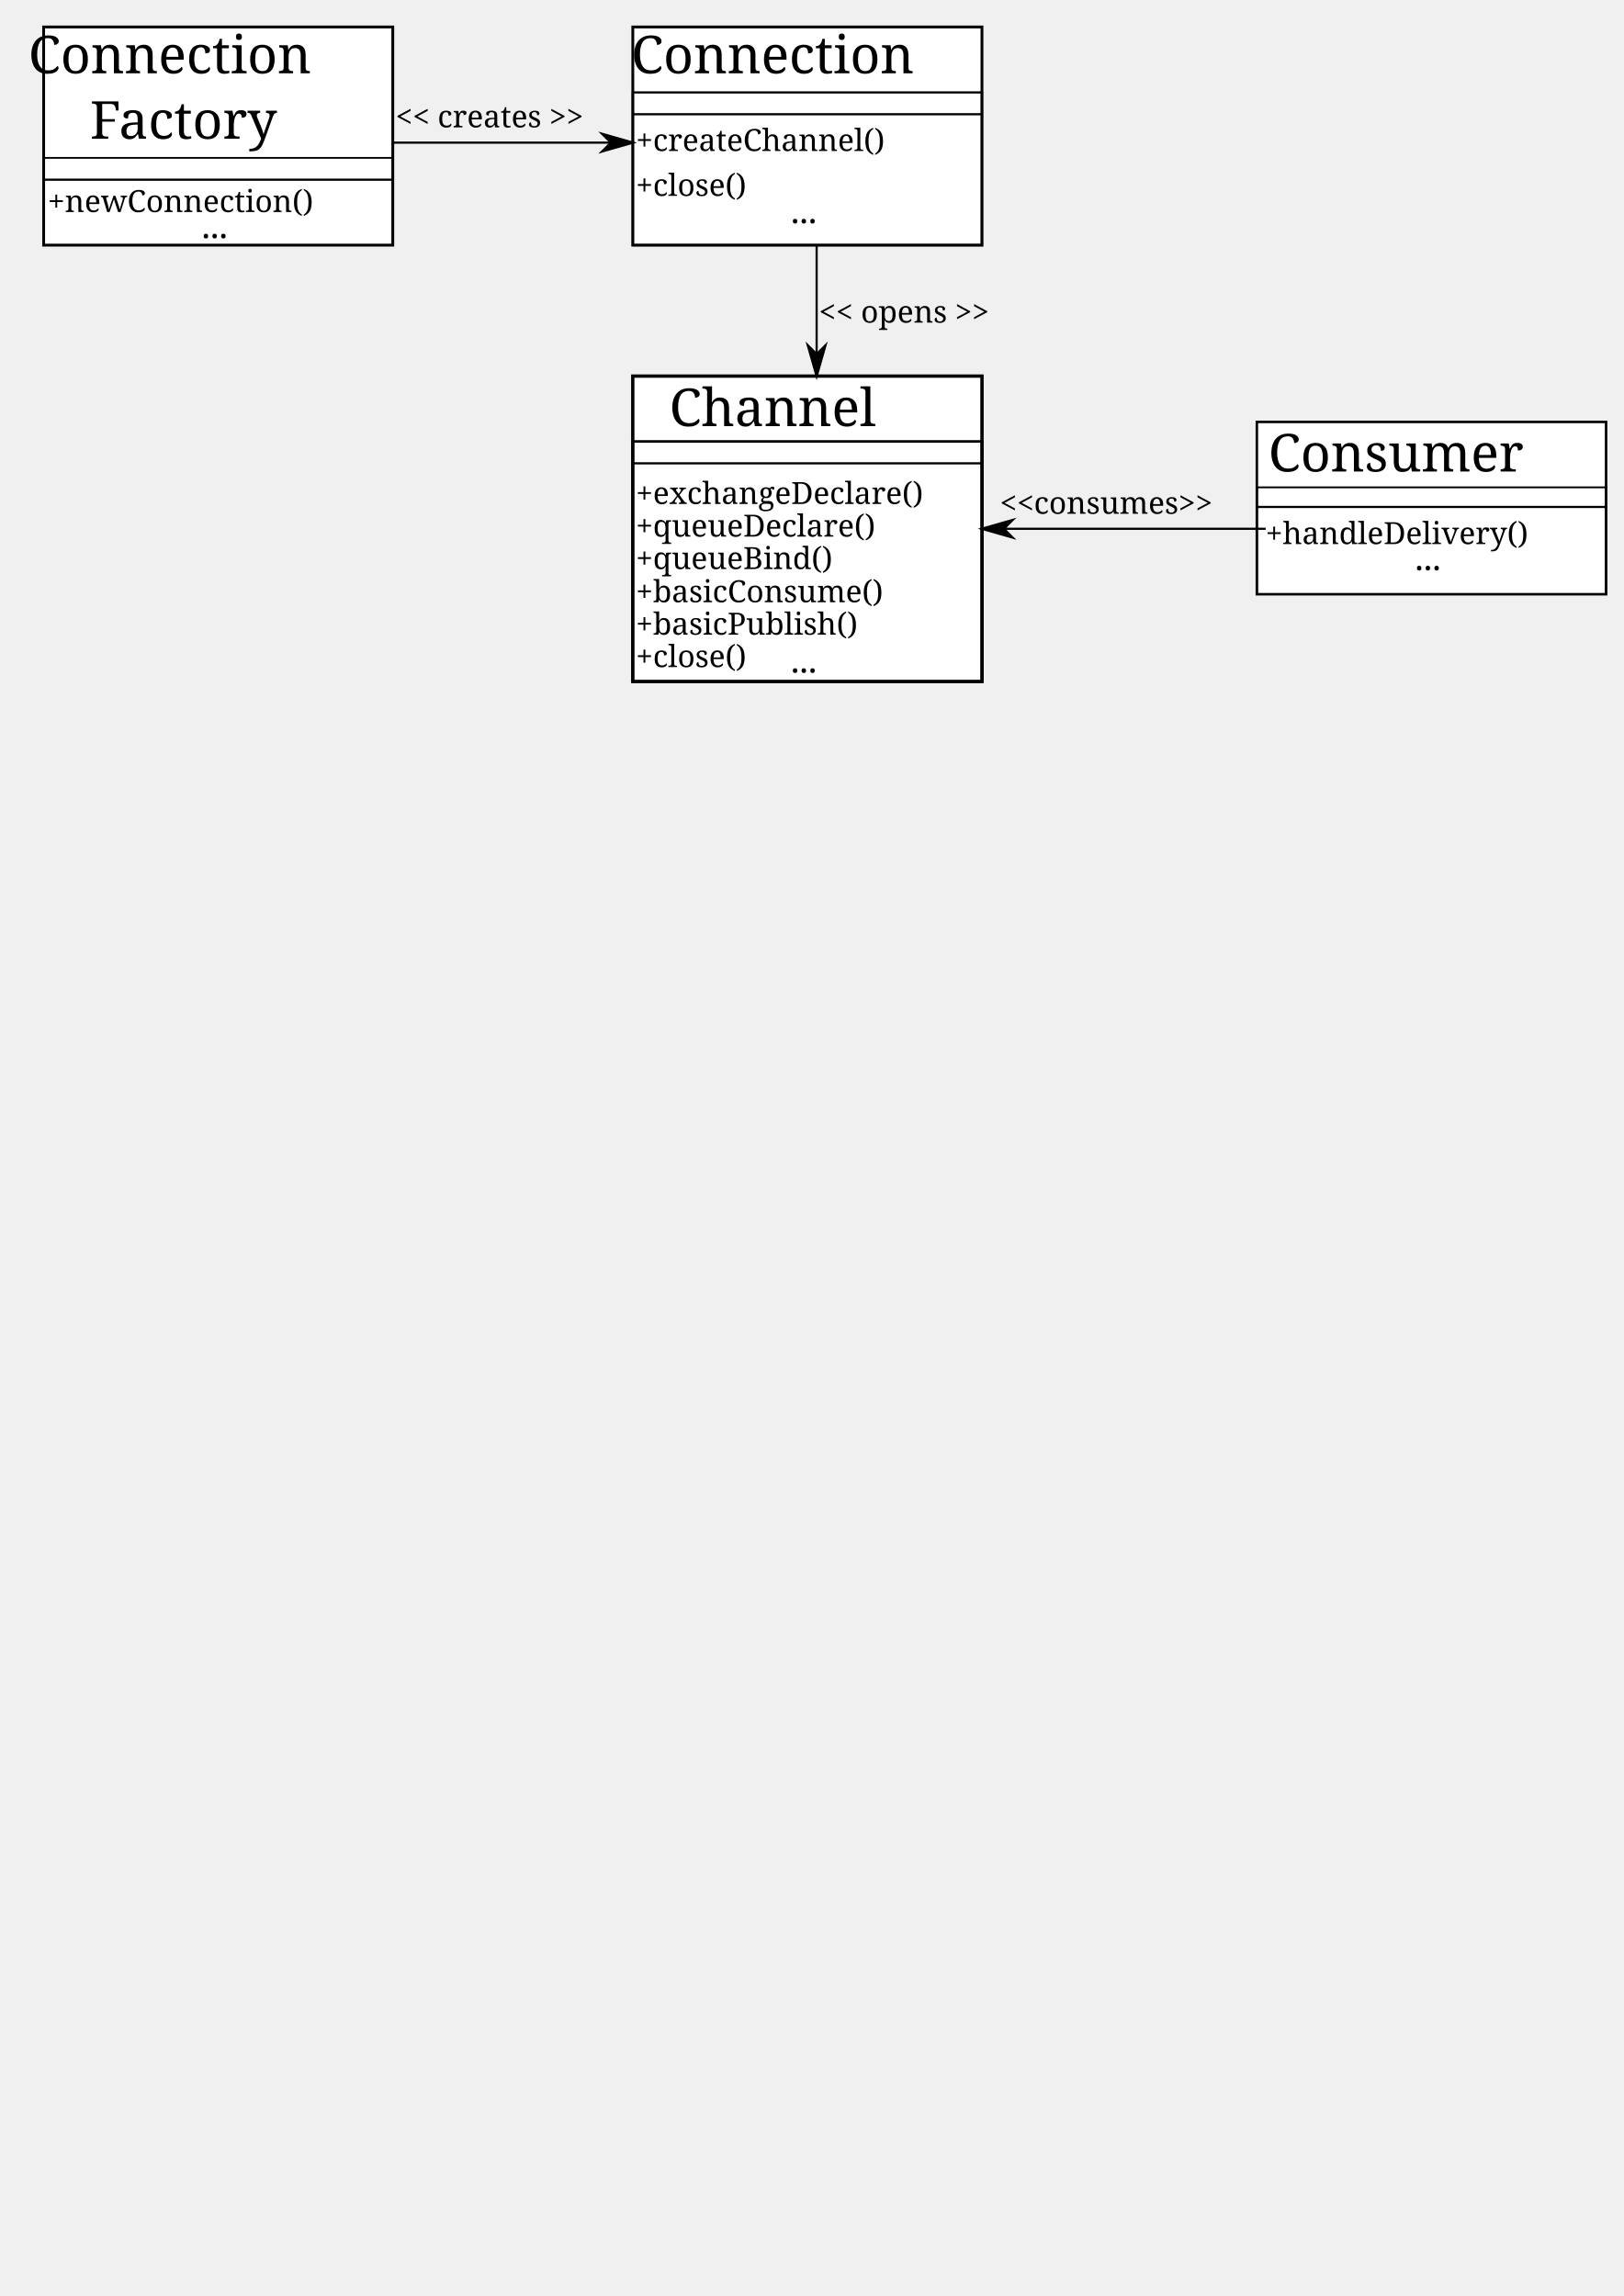
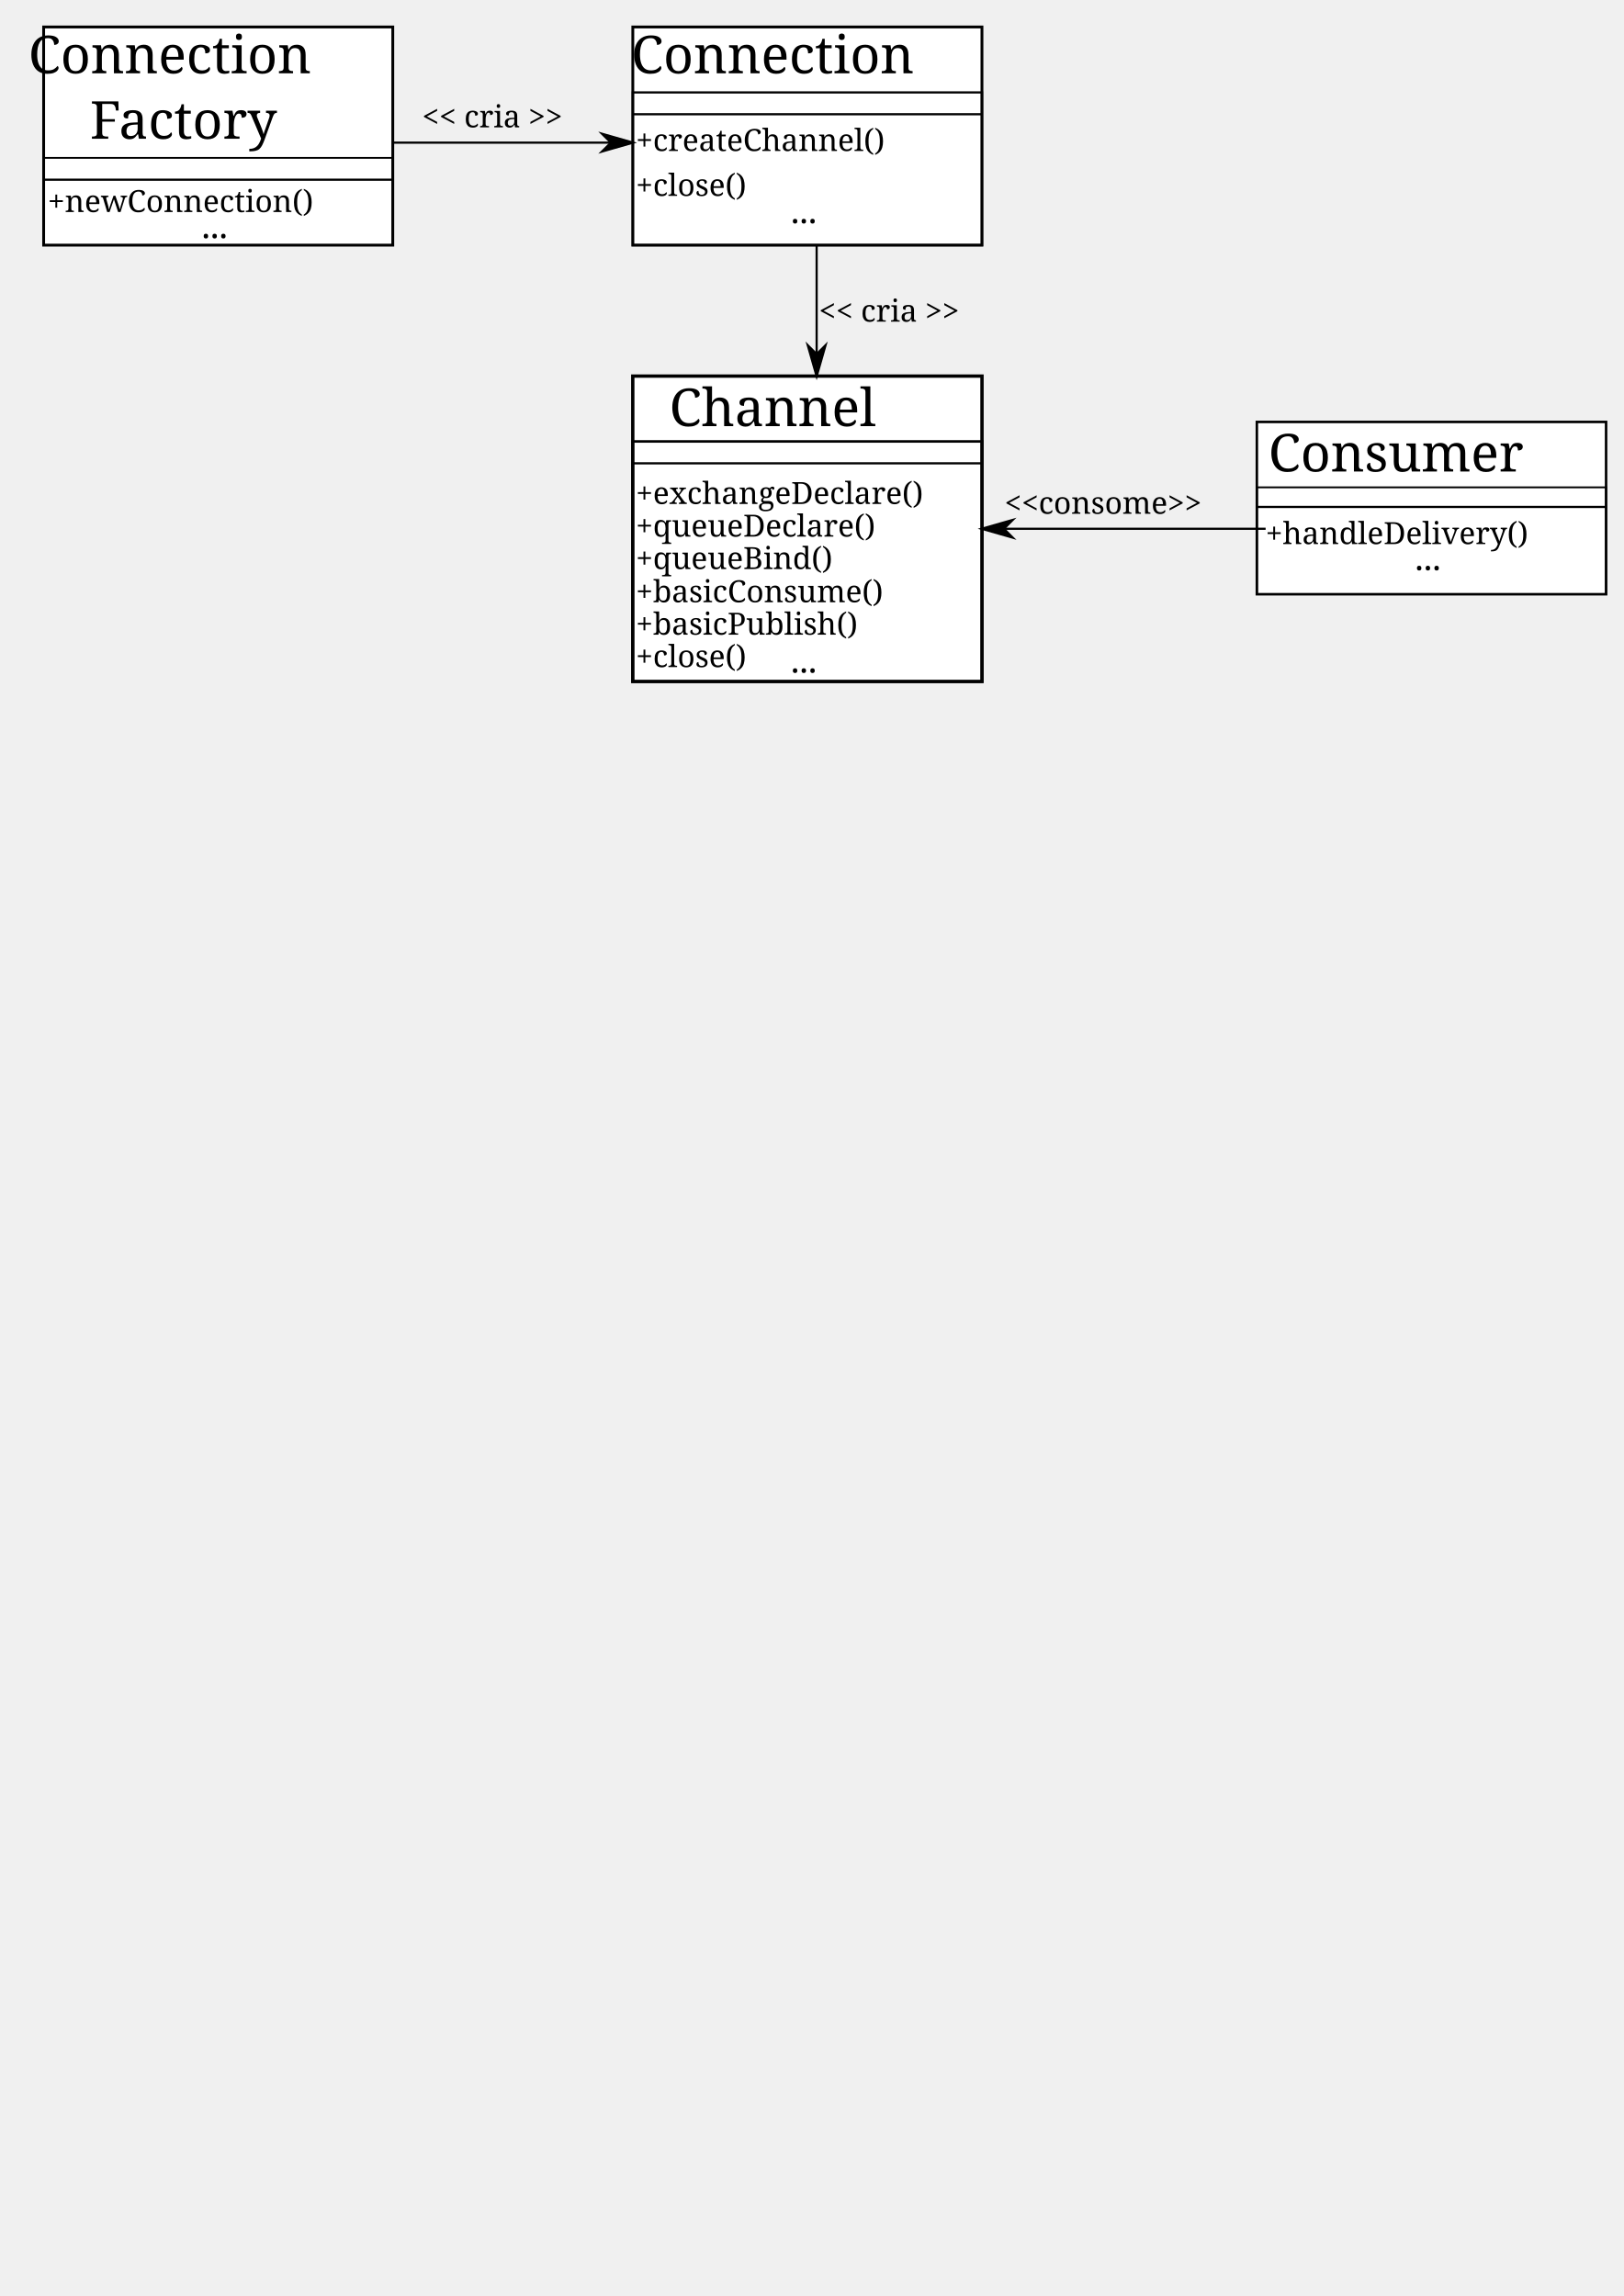
<svg xmlns="http://www.w3.org/2000/svg" width="744.094" height="1052.362" id="svg2" version="1.1">
  <defs id="defs4">
    <marker orient="auto" refY="0.0" refX="0.0" id="Arrow1Lend" style="overflow:visible;">
      <path id="path8278" d="M 0.0,0.0 L 5.0,-5.0 L -12.5,0.0 L 5.0,5.0 L 0.0,0.0 z " style="fill-rule:evenodd;stroke:#000000;stroke-width:1.0pt;marker-start:none;" transform="scale(0.8) rotate(180) translate(12.5,0)" />
    </marker>
    <marker orient="auto" refY="0.0" refX="0.0" id="Arrow2Lstart" style="overflow:visible">
      <path id="path3974" style="font-size:12.0;fill-rule:evenodd;stroke-width:0.625;stroke-linejoin:round" d="M 8.719,4.034 L -2.207,0.016 L 8.719,-4.002 C 6.973,-1.63 6.983,1.616 8.719,4.034 z " transform="scale(1.1) translate(1,0)" />
    </marker>
    <marker orient="auto" refY="0.0" refX="0.0" id="Arrow2Lend" style="overflow:visible;">
      <path id="path3977" style="font-size:12.0;fill-rule:evenodd;stroke-width:0.625;stroke-linejoin:round;" d="M 8.719,4.034 L -2.207,0.016 L 8.719,-4.002 C 6.973,-1.63 6.983,1.616 8.719,4.034 z " transform="scale(1.1) rotate(180) translate(1,0)" />
    </marker>
    <filter id="filter3880" color-interpolation-filters="sRGB">
      <feGaussianBlur id="feGaussianBlur3882" stdDeviation="3" />
    </filter>
    <filter id="filter3890" color-interpolation-filters="sRGB">
      <feGaussianBlur id="feGaussianBlur3892" stdDeviation="3" />
    </filter>
  </defs>
  <g id="layer1">
    <rect style="fill:#ffffff;fill-opacity:1;stroke:#000000;stroke-width:1.291;stroke-miterlimit:4;stroke-opacity:1;stroke-dasharray:none;stroke-dashoffset:0" id="rect2987" width="160" height="100" x="20" y="12.362" />
    <text xml:space="preserve" style="font-size:24px;font-style:normal;font-variant:normal;font-weight:normal;font-stretch:normal;text-align:center;line-height:125%;letter-spacing:0px;word-spacing:0px;text-anchor:middle;fill:#000000;fill-opacity:1;stroke:none;font-family:Serif;-inkscape-font-specification:Serif" x="99.666" y="33.602" id="text3761">
      <tspan id="tspan3763" x="99.666" y="33.602">Connection</tspan>
      <tspan x="99.666" y="63.602" id="tspan3765">Factory</tspan>
    </text>
    <rect style="fill:#000000;fill-opacity:0;stroke:#000000;stroke-width:0.816;stroke-miterlimit:4;stroke-opacity:1;stroke-dasharray:none;stroke-dashoffset:0" id="rect3789" width="160" height="40" x="20" y="72.362" />
    <text xml:space="preserve" style="font-size:14px;font-style:normal;font-weight:normal;line-height:125%;letter-spacing:0px;word-spacing:0px;fill:#000000;fill-opacity:1;stroke:none;font-family:Sans" x="21.883" y="97.194" id="text3791">
      <tspan id="tspan3793" x="21.883" y="97.194" style="font-size:14px;font-style:normal;font-variant:normal;font-weight:normal;font-stretch:normal;font-family:Serif;-inkscape-font-specification:Serif">+newConnection()</tspan>
    </text>
    <text id="text3795" y="109.194" x="92.359" style="font-size:40px;font-style:normal;font-weight:normal;line-height:125%;letter-spacing:0px;word-spacing:0px;fill:#000000;fill-opacity:1;stroke:none;font-family:Sans" xml:space="preserve">
      <tspan style="font-size:16px;font-style:normal;font-variant:normal;font-weight:normal;font-stretch:normal;font-family:Serif;-inkscape-font-specification:Serif" y="109.194" x="92.359" id="tspan3797">...</tspan>
    </text>
    <rect y="12.362" x="290" height="100" width="160" id="rect3767" style="fill:#ffffff;fill-opacity:1;stroke:#000000;stroke-width:1.291;stroke-miterlimit:4;stroke-opacity:1;stroke-dasharray:none;stroke-dashoffset:0" />
    <text id="text3769" y="33.602" x="369.666" style="font-size:24px;font-style:normal;font-variant:normal;font-weight:normal;font-stretch:normal;text-align:center;line-height:125%;letter-spacing:0px;word-spacing:0px;text-anchor:middle;fill:#000000;fill-opacity:1;stroke:none;font-family:Serif;-inkscape-font-specification:Serif" xml:space="preserve">
      <tspan id="tspan3773" y="33.602" x="369.666">Connection</tspan>
    </text>
    <rect style="fill:#000000;fill-opacity:0;stroke:#000000;stroke-width:1;stroke-miterlimit:4;stroke-opacity:1;stroke-dasharray:none;stroke-dashoffset:0" id="rect3799" width="160" height="70" x="290" y="42.362" />
    <text id="text3801" y="69.194" x="291.414" style="font-size:14px;font-style:normal;font-weight:normal;line-height:125%;letter-spacing:0px;word-spacing:0px;fill:#000000;fill-opacity:1;stroke:none;font-family:Sans" xml:space="preserve">
      <tspan style="font-size:14px;font-style:normal;font-variant:normal;font-weight:normal;font-stretch:normal;font-family:Serif;-inkscape-font-specification:Serif" y="69.194" x="291.414" id="tspan3803">+createChannel()</tspan>
    </text>
    <text xml:space="preserve" style="font-size:14px;font-style:normal;font-weight:normal;line-height:125%;letter-spacing:0px;word-spacing:0px;fill:#000000;fill-opacity:1;stroke:none;font-family:Sans" x="291.414" y="89.786" id="text3805">
      <tspan id="tspan3807" x="291.414" y="89.786" style="font-size:14px;font-style:normal;font-variant:normal;font-weight:normal;font-stretch:normal;font-family:Serif;-inkscape-font-specification:Serif">+close()</tspan>
    </text>
    <text xml:space="preserve" style="font-size:40px;font-style:normal;font-weight:normal;line-height:125%;letter-spacing:0px;word-spacing:0px;fill:#000000;fill-opacity:1;stroke:none;font-family:Sans" x="362.359" y="102.362" id="text3809">
      <tspan id="tspan3811" x="362.359" y="102.362" style="font-size:16px;font-style:normal;font-variant:normal;font-weight:normal;font-stretch:normal;font-family:Serif;-inkscape-font-specification:Serif">...</tspan>
    </text>
    <rect style="fill:#ffffff;fill-opacity:1;stroke:#000000;stroke-width:1.528;stroke-miterlimit:4;stroke-opacity:1;stroke-dasharray:none;stroke-dashoffset:0" id="rect3777" width="160.038" height="139.981" x="289.981" y="172.381" />
    <text xml:space="preserve" style="font-size:24px;font-style:normal;font-variant:normal;font-weight:normal;font-stretch:normal;text-align:center;line-height:125%;letter-spacing:0px;word-spacing:0px;text-anchor:middle;fill:#000000;fill-opacity:1;stroke:none;font-family:Serif;-inkscape-font-specification:Serif" x="369.689" y="195.309" id="text3779">
      <tspan x="369.689" y="195.309" id="tspan3781">Channel</tspan>
    </text>
    <rect style="fill:#000000;fill-opacity:0;stroke:#000000;stroke-width:1.173;stroke-miterlimit:4;stroke-opacity:1;stroke-dasharray:none;stroke-dashoffset:0" id="rect3815" width="160.064" height="110.032" x="289.968" y="202.33" />
    <text xml:space="preserve" style="font-size:14px;font-style:normal;font-weight:normal;line-height:125%;letter-spacing:0px;word-spacing:0px;fill:#000000;fill-opacity:1;stroke:none;font-family:Sans" x="291.414" y="230.986" id="text3817">
      <tspan id="tspan3819" x="291.414" y="230.986" style="font-size:14px;font-style:normal;font-variant:normal;font-weight:normal;font-stretch:normal;font-family:Serif;-inkscape-font-specification:Serif">+exchangeDeclare()</tspan>
    </text>
    <text id="text3821" y="245.946" x="291.414" style="font-size:14px;font-style:normal;font-weight:normal;line-height:125%;letter-spacing:0px;word-spacing:0px;fill:#000000;fill-opacity:1;stroke:none;font-family:Sans" xml:space="preserve">
      <tspan style="font-size:14px;font-style:normal;font-variant:normal;font-weight:normal;font-stretch:normal;font-family:Serif;-inkscape-font-specification:Serif" y="245.946" x="291.414" id="tspan3823">+queueDeclare()</tspan>
    </text>
    <text xml:space="preserve" style="font-size:14px;font-style:normal;font-weight:normal;line-height:125%;letter-spacing:0px;word-spacing:0px;fill:#000000;fill-opacity:1;stroke:none;font-family:Sans" x="291.414" y="260.807" id="text3825">
      <tspan id="tspan3827" x="291.414" y="260.807" style="font-size:14px;font-style:normal;font-variant:normal;font-weight:normal;font-stretch:normal;font-family:Serif;-inkscape-font-specification:Serif">+queueBind()</tspan>
    </text>
    <text id="text3829" y="276.033" x="291.414" style="font-size:14px;font-style:normal;font-weight:normal;line-height:125%;letter-spacing:0px;word-spacing:0px;fill:#000000;fill-opacity:1;stroke:none;font-family:Sans" xml:space="preserve">
      <tspan style="font-size:14px;font-style:normal;font-variant:normal;font-weight:normal;font-stretch:normal;font-family:Serif;-inkscape-font-specification:Serif" y="276.033" x="291.414" id="tspan3831">+basicConsume()</tspan>
    </text>
    <text xml:space="preserve" style="font-size:14px;font-style:normal;font-weight:normal;line-height:125%;letter-spacing:0px;word-spacing:0px;fill:#000000;fill-opacity:1;stroke:none;font-family:Sans" x="291.414" y="290.894" id="text3833">
      <tspan id="tspan3835" x="291.414" y="290.894" style="font-size:14px;font-style:normal;font-variant:normal;font-weight:normal;font-stretch:normal;font-family:Serif;-inkscape-font-specification:Serif">+basicPublish()</tspan>
    </text>
    <text id="text3837" y="305.755" x="291.414" style="font-size:14px;font-style:normal;font-weight:normal;line-height:125%;letter-spacing:0px;word-spacing:0px;fill:#000000;fill-opacity:1;stroke:none;font-family:Sans" xml:space="preserve">
      <tspan style="font-size:14px;font-style:normal;font-variant:normal;font-weight:normal;font-stretch:normal;font-family:Serif;-inkscape-font-specification:Serif" y="305.755" x="291.414" id="tspan3839">+close()</tspan>
    </text>
    <text id="text3841" y="308.362" x="362.359" style="font-size:40px;font-style:normal;font-weight:normal;line-height:125%;letter-spacing:0px;word-spacing:0px;fill:#000000;fill-opacity:1;stroke:none;font-family:Sans" xml:space="preserve">
      <tspan style="font-size:16px;font-style:normal;font-variant:normal;font-weight:normal;font-stretch:normal;font-family:Serif;-inkscape-font-specification:Serif" y="308.362" x="362.359" id="tspan3843">...</tspan>
    </text>
    <rect y="193.389" x="575.981" height="78.973" width="160.038" id="rect3783" style="fill:#ffffff;fill-opacity:1;stroke:#000000;stroke-width:1.147;stroke-miterlimit:4;stroke-opacity:1;stroke-dasharray:none;stroke-dashoffset:0" />
    <text id="text3785" y="216.108" x="655.332" style="font-size:24px;font-style:normal;font-variant:normal;font-weight:normal;font-stretch:normal;text-align:center;line-height:125%;letter-spacing:0px;word-spacing:0px;text-anchor:middle;fill:#000000;fill-opacity:1;stroke:none;font-family:Serif;-inkscape-font-specification:Serif" xml:space="preserve">
      <tspan id="tspan3787" y="216.108" x="655.332">Consumer</tspan>
    </text>
    <rect style="fill:#000000;fill-opacity:0;stroke:#000000;stroke-width:0.837;stroke-miterlimit:4;stroke-opacity:1;stroke-dasharray:none;stroke-dashoffset:0" id="rect3864" width="160" height="48.99" x="576" y="223.372" />
    <text xml:space="preserve" style="font-size:14px;font-style:normal;font-weight:normal;line-height:125%;letter-spacing:0px;word-spacing:0px;fill:#000000;fill-opacity:1;stroke:none;font-family:Sans" x="580" y="249.372" id="text3866">
      <tspan id="tspan3868" x="580" y="249.372" style="font-size:14px;font-style:normal;font-variant:normal;font-weight:normal;font-stretch:normal;font-family:Serif;-inkscape-font-specification:Serif">+handleDelivery()</tspan>
    </text>
    <text id="text3874" y="261.372" x="648.359" style="font-size:40px;font-style:normal;font-weight:normal;line-height:125%;letter-spacing:0px;word-spacing:0px;fill:#000000;fill-opacity:1;stroke:none;font-family:Sans" xml:space="preserve">
      <tspan style="font-size:16px;font-style:normal;font-variant:normal;font-weight:normal;font-stretch:normal;font-family:Serif;-inkscape-font-specification:Serif" y="261.372" x="648.359" id="tspan3876">...</tspan>
    </text>
    <path style="fill:none;stroke:#000000;stroke-width:1;stroke-linecap:butt;stroke-linejoin:miter;stroke-miterlimit:4;stroke-opacity:1;stroke-dasharray:none;stroke-dashoffset:0;marker-end:url(#Arrow1Lend)" d="m 180,65.38 110,0" id="path3951" />
-     <text xml:space="preserve" style="font-size:40px;font-style:normal;font-weight:normal;line-height:125%;letter-spacing:0px;word-spacing:0px;fill:#000000;fill-opacity:1;stroke:none;font-family:Sans" x="181.238" y="58.362" id="text4397">
-       <tspan id="tspan4399" x="181.238" y="58.362" style="font-size:14px;font-style:normal;font-variant:normal;font-weight:normal;font-stretch:normal;font-family:Serif;-inkscape-font-specification:Serif">&lt;&lt; creates &gt;&gt;</tspan>
+     <text xml:space="preserve" style="font-size:40px;font-style:normal;font-weight:normal;line-height:125%;letter-spacing:0px;word-spacing:0px;fill:#000000;fill-opacity:1;stroke:none;font-family:Sans" x="193.396" y="58.362" id="text4397">
+       <tspan id="tspan4399" x="193.396" y="58.362" style="font-size:14px;font-style:normal;font-variant:normal;font-weight:normal;font-stretch:normal;font-family:Serif;-inkscape-font-specification:Serif">&lt;&lt; cria &gt;&gt;</tspan>
    </text>
    <path style="fill:none;stroke:#000000;stroke-width:1;stroke-linecap:butt;stroke-linejoin:miter;stroke-opacity:1;stroke-miterlimit:4;stroke-dasharray:none;stroke-dashoffset:0;marker-end:url(#Arrow1Lend);marker-mid:none" d="m 374.245,112.362 0,60" id="path4401" />
-     <text id="text4403" y="147.872" x="375.224" style="font-size:40px;font-style:normal;font-weight:normal;line-height:125%;letter-spacing:0px;word-spacing:0px;fill:#000000;fill-opacity:1;stroke:none;font-family:Sans" xml:space="preserve">
-       <tspan style="font-size:14px;font-style:normal;font-variant:normal;font-weight:normal;font-stretch:normal;font-family:Serif;-inkscape-font-specification:Serif" y="147.872" x="375.224" id="tspan4405">&lt;&lt; opens &gt;&gt;</tspan>
+     <text id="text4403" y="147.414" x="375.224" style="font-size:40px;font-style:normal;font-weight:normal;line-height:125%;letter-spacing:0px;word-spacing:0px;fill:#000000;fill-opacity:1;stroke:none;font-family:Sans" xml:space="preserve">
+       <tspan style="font-size:14px;font-style:normal;font-variant:normal;font-weight:normal;font-stretch:normal;font-family:Serif;-inkscape-font-specification:Serif" y="147.414" x="375.224" id="tspan4405">&lt;&lt; cria &gt;&gt;</tspan>
    </text>
-     <text xml:space="preserve" style="font-size:40px;font-style:normal;font-weight:normal;line-height:125%;letter-spacing:0px;word-spacing:0px;fill:#000000;fill-opacity:1;stroke:none;font-family:Sans" x="458.17" y="235.485" id="text6419">
-       <tspan id="tspan6421" x="458.17" y="235.485" style="font-size:14px;font-style:normal;font-variant:normal;font-weight:normal;font-stretch:normal;font-family:Serif;-inkscape-font-specification:Serif">&lt;&lt;consumes&gt;&gt;</tspan>
+     <text xml:space="preserve" style="font-size:40px;font-style:normal;font-weight:normal;line-height:125%;letter-spacing:0px;word-spacing:0px;fill:#000000;fill-opacity:1;stroke:none;font-family:Sans" x="460.299" y="235.485" id="text6419">
+       <tspan id="tspan6421" x="460.299" y="235.485" style="font-size:14px;font-style:normal;font-variant:normal;font-weight:normal;font-stretch:normal;font-family:Serif;-inkscape-font-specification:Serif">&lt;&lt;consome&gt;&gt;</tspan>
    </text>
    <path style="fill:none;stroke:#000000;stroke-width:1px;stroke-linecap:butt;stroke-linejoin:miter;stroke-opacity:1" d="m 20,82.362 160,0" id="path7744" />
    <path style="fill:none;stroke:#000000;stroke-width:1px;stroke-linecap:butt;stroke-linejoin:miter;stroke-opacity:1" d="m 576,232.362 160,0" id="path7746" />
    <path style="fill:none;stroke:#000000;stroke-width:1px;stroke-linecap:butt;stroke-linejoin:miter;stroke-opacity:1" d="m 290,52.362 160,0" id="path7748" />
    <path style="fill:none;stroke:#000000;stroke-width:1px;stroke-linecap:butt;stroke-linejoin:miter;stroke-opacity:1" d="m 290,212.362 160,0" id="path7750" />
    <path style="fill:none;stroke:#000000;stroke-width:1px;stroke-linecap:butt;stroke-linejoin:miter;stroke-opacity:1;marker-end:url(#Arrow1Lend)" d="m 580,242.362 -130,0" id="path9092" />
  </g>
</svg>
